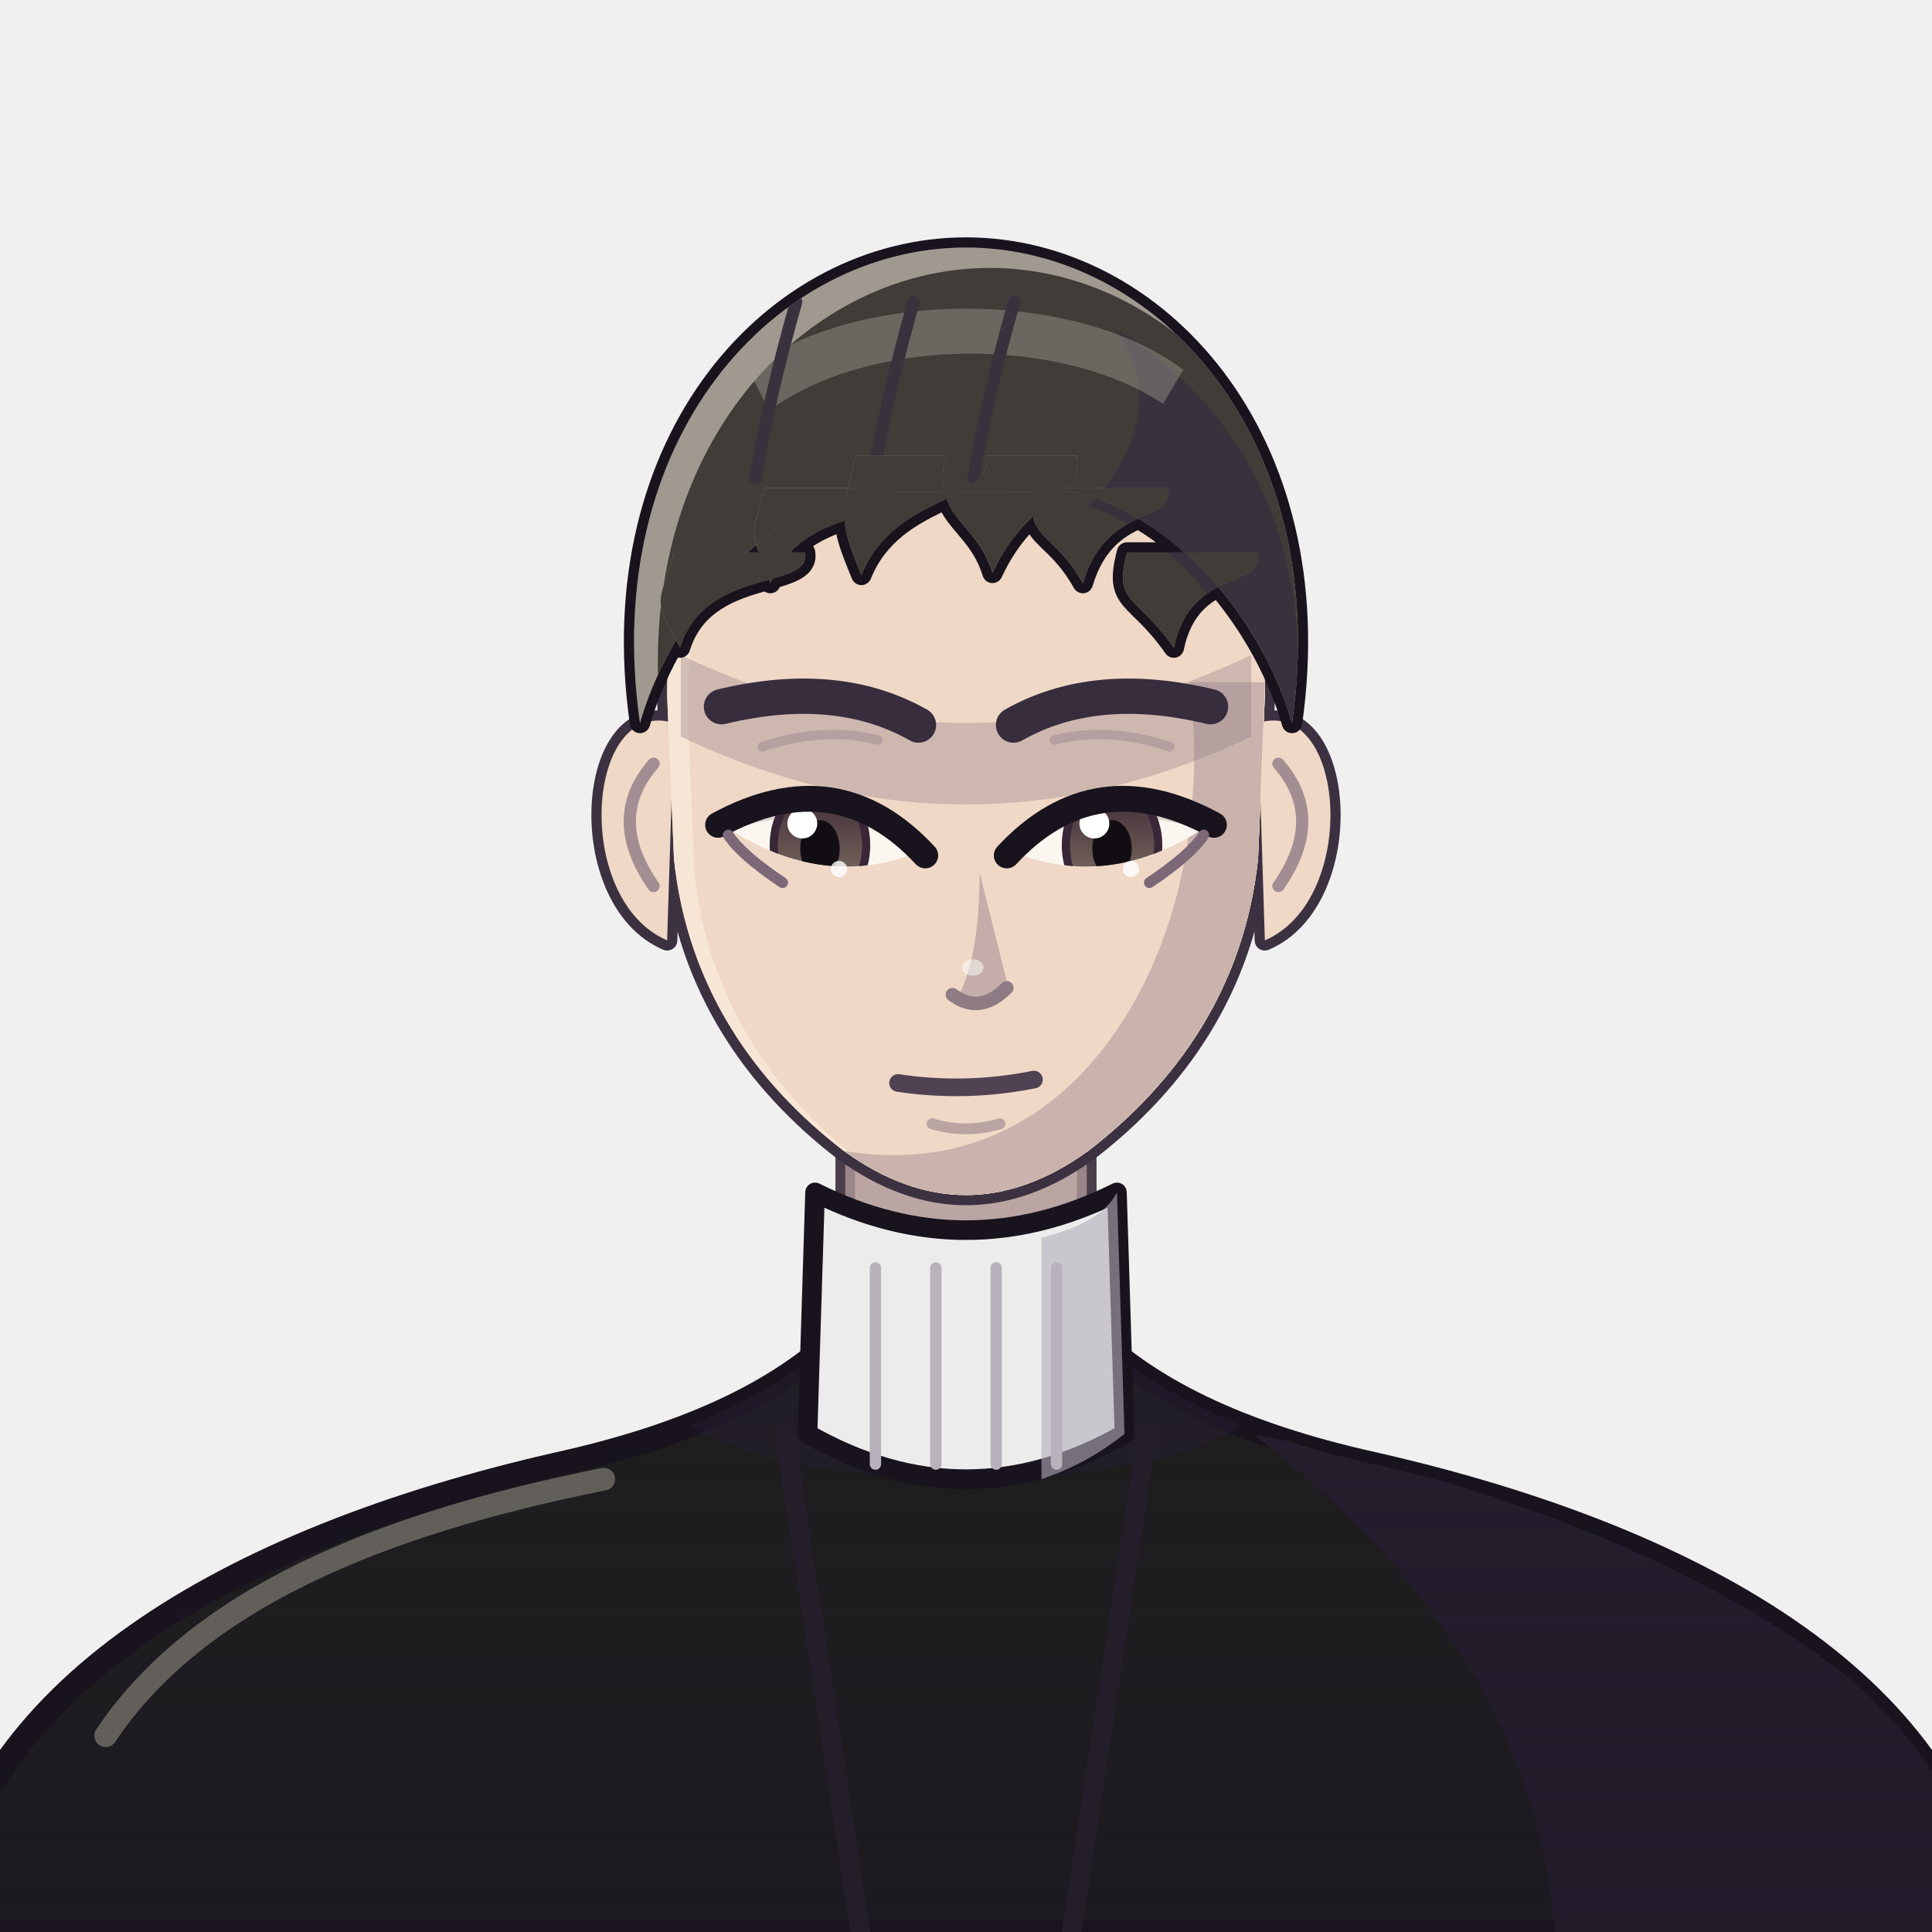
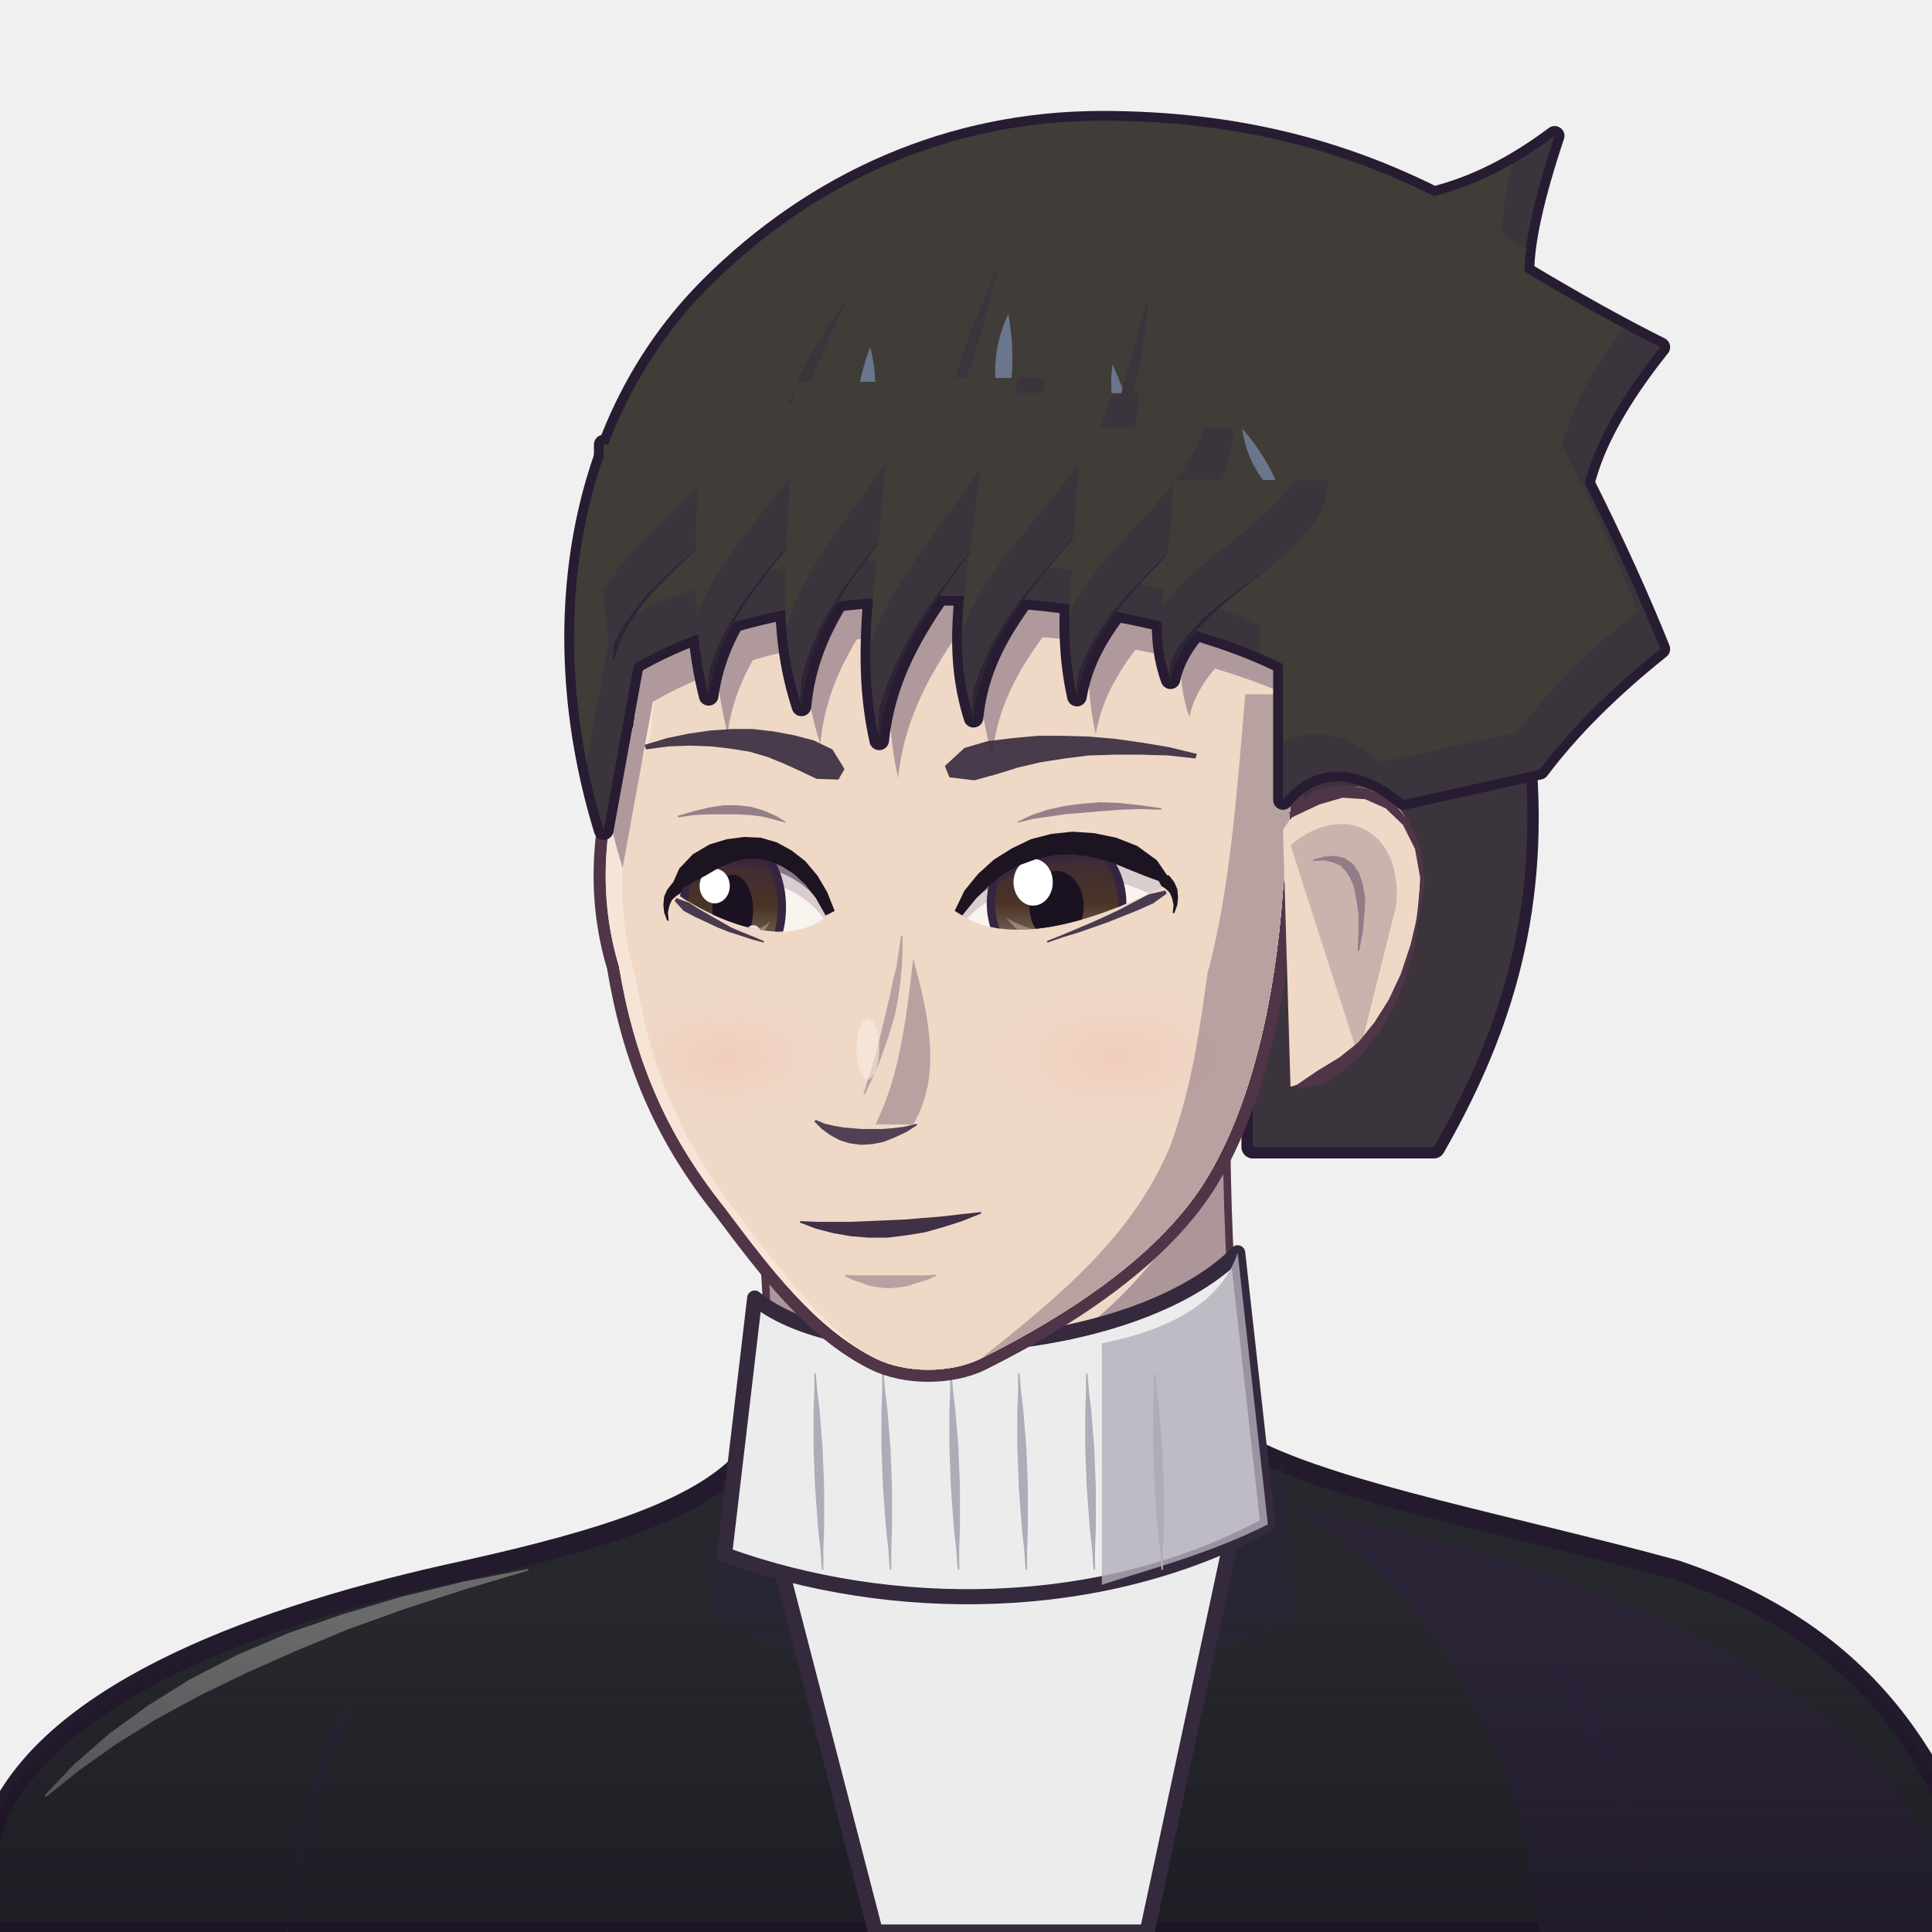
<svg xmlns="http://www.w3.org/2000/svg" width="384" height="384" viewBox="0 0 256 256">
  <defs>
+     <clipPath id="nk_seungyeong">
+       <path d="M 100 156 C 104 174 102 192 96 208 L 168 208 C 164 192 162 172 162 146 Z" />
+     </clipPath>
    <clipPath id="cb">
-       <path d="M -8 256 C -4 224 30 204 74 194 C 92 190 104 184 112 176 L 144 176 C 152 184 164 190 182 194 C 226 204 260 224 264 256 Z" />
-     </clipPath>
-     <linearGradient id="bg_fade" x1="0" y1="0" x2="0" y2="1">
-       <stop offset="0" stop-color="#1a1424" stop-opacity="0" />
-       <stop offset="1" stop-color="#1a1424" stop-opacity="0.38" />
+       <path d="M -6 256 L 0 240 C 8 224 34 214 62 208 C 80 204 92 200 98 194 L 166 192 C 178 198 200 202 222 208 C 246 216 258 232 264 256 Z" />
+     </clipPath>
+     <linearGradient id="fade" x1="0" y1="0" x2="0" y2="1">
+       <stop offset="0" stop-color="#120e1a" stop-opacity="0" />
+       <stop offset="1" stop-color="#120e1a" stop-opacity="0.42" />
    </linearGradient>
-     <clipPath id="f_seungyeong">
-       <path d="M 84 98 C 84 64 104 48 128 48 C 152 48 172 64 172 98 L 171 122 C 169 141 159 155 146 165 Q 128 178 110 165 C 97 155 87 141 85 122 Z" />
-     </clipPath>
-     <linearGradient id="ig_seungyeong" x1="0" y1="0" x2="0" y2="1">
-       <stop offset="0" stop-color="#3b2835" />
-       <stop offset="1" stop-color="#89786a" />
+     <clipPath id="fc_seungyeong">
+       <path d="M 84 96 C 80 108 79 118 82 128 C 84 140 88 150 96 160 C 102 168 108 176 116 180 C 120 182 126 182 130 180 C 142 174 154 166 160 156 C 166 146 169 132 170 118 L 172 96 C 172 70 150 50 126 50 C 102 50 86 70 84 96 Z" />
+     </clipPath>
+     <radialGradient id="bl_seungyeong">
+       <stop offset="0" stop-color="#ee7d74" stop-opacity="0.12" />
+       <stop offset="1" stop-color="#ee7d74" stop-opacity="0" />
+     </radialGradient>
+     <clipPath id="e0_seungyeong">
+       <path d="M 110 121 C 105.8 110.7 96.1 109.5 89 118 C 95.3 122.5 104.8 126 110 121 Z" />
+     </clipPath>
+     <linearGradient id="ig0_seungyeong" x1="0" y1="0" x2="0" y2="1">
+       <stop offset="0" stop-color="#39263e" />
+       <stop offset="0.5" stop-color="#4a3426" />
+       <stop offset="1" stop-color="#a49689" />
    </linearGradient>
-     <clipPath id="e0_seungyeong">
-       <path d="M 121 121 Q 109 109 93 117.5 Q 107 126.6 121 121 Z" />
-     </clipPath>
-     <clipPath id="e2_seungyeong">
-       <path d="M 135 121 Q 147 109 163 117.5 Q 149 126.6 135 121 Z" />
-     </clipPath>
-     <clipPath id="h_seungyeong">
-       <path d="M 80 102 C 74 60 100 32 128 32 C 156 32 182 60 176 102 C 172 88 160 72 144 68 L 112 68 C 96 72 84 88 80 102 Z" />
-       <path d="M 85 76.9 C 83 84.6 81.5 82.9 85.9 90.9 C 89.6 78.9 105.3 82.5 104.3 76.9 Z" />
-       <path d="M 98.3 67.4 C 96.3 75.1 96.1 73.4 99.2 81.4 C 104.2 69.4 118.7 73 117.7 67.4 Z" />
-       <path d="M 111.7 62.6 C 109.7 72.3 109.3 72.2 112.6 80.2 C 117.4 68.2 132 69.6 131 62.6 Z" />
-       <path d="M 125 62.6 C 123 72.1 129.4 71.9 131.9 79.9 C 137.5 67.9 145.3 69.5 144.3 62.6 Z" />
-       <path d="M 138.3 67.4 C 136.3 75.1 140.7 73.4 145.2 81.4 C 148.8 69.4 158.7 73 157.7 67.4 Z" />
-       <path d="M 151.7 76.9 C 149.7 84.6 153 82.9 158.6 90.9 C 161.1 78.9 172 82.5 171 76.9 Z" />
+     <clipPath id="e1_seungyeong">
+       <path d="M 127 121 C 132.6 110.7 145.5 108.5 155 117 C 146.6 121.5 134 126 127 121 Z" />
+     </clipPath>
+     <linearGradient id="ig1_seungyeong" x1="0" y1="0" x2="0" y2="1">
+       <stop offset="0" stop-color="#39263e" />
+       <stop offset="0.5" stop-color="#4a3426" />
+       <stop offset="1" stop-color="#a49689" />
+     </linearGradient>
+     <clipPath id="h0_seungyeong">
+       <path d="M 80 110 C 72 84 76 56 94 38 C 108 24 126 16 146 16 C 164 16 178 20 190 26 Q 198 24 206 18 Q 202 30 202 36 Q 212 42 220 46 Q 212 56 210 64 Q 216 76 220 86 Q 210 94 204 102 L 186 106 C 180 101 174 101 170 106 L 170 88 C 150 78 108 74 84 88 Z" />
+     </clipPath>
+     <clipPath id="h1_seungyeong">
+       <path d="M 80 58.9 C 80 71.9 79.2 79.1 81.3 87.8 C 83.9 75.6 100.6 70.4 100.6 58.9 Z" />
+     </clipPath>
+     <clipPath id="h2_seungyeong">
+       <path d="M 92.6 53.5 C 92.6 70.9 91 80.6 93.9 92.2 C 96.1 75.9 113.1 69 113.1 53.5 Z" />
+     </clipPath>
+     <clipPath id="h3_seungyeong">
+       <path d="M 105.1 50.6 C 105.1 69.9 102 80.7 106.2 93.6 C 107.8 75.5 125.7 67.8 125.7 50.6 Z" />
+     </clipPath>
+     <clipPath id="h4_seungyeong">
+       <path d="M 117.7 50.1 C 117.7 71.7 113.3 83.7 116.5 98.1 C 118.6 77.9 138.3 69.3 138.3 50.1 Z" />
+     </clipPath>
+     <clipPath id="h5_seungyeong">
+       <path d="M 130.3 52.1 C 130.3 71.5 124.9 82.2 129 95.1 C 130.7 77 150.9 69.3 150.9 52.1 Z" />
+     </clipPath>
+     <clipPath id="h6_seungyeong">
+       <path d="M 142.9 56.6 C 142.9 72.7 140.3 81.6 142.7 92.3 C 145.2 77.3 163.4 70.9 163.4 56.6 Z" />
+     </clipPath>
+     <clipPath id="h7_seungyeong">
+       <path d="M 155.4 63.6 C 155.4 75.5 152.3 82.1 155.1 90 C 157.4 78.9 176 74.1 176 63.6 Z" />
    </clipPath>
  </defs>
-   <path d="M 112 130 L 112 184 Q 128 196 144 184 L 144 130 Z" fill="#f0d8c7" stroke="#4a3e4a" stroke-width="2.6" stroke-linejoin="round" stroke-linecap="round" />
-   <path d="M 112 140 Q 128 172 144 140 L 144 166 Q 128 186 112 166 Z" fill="#ae999a" opacity="0.8" />
-   <path d="M -8 256 C -4 224 30 204 74 194 C 92 190 104 184 112 176 L 144 176 C 152 184 164 190 182 194 C 226 204 260 224 264 256 Z" fill="#1e1e1e" stroke="#18131d" stroke-width="3.2" stroke-linejoin="round" stroke-linecap="round" />
+   <g fill="#271c31" stroke="#271c31" stroke-width="3" stroke-linejoin="round">
+     <path d="M 166 98 L 202 100 C 204 122 198 138 190 152 L 166 152 Z" />
+   </g>
+   <path d="M 166 98 L 202 100 C 204 122 198 138 190 152 L 166 152 Z" fill="#3c343d" />
+   <path d="M 100 156 C 104 174 102 192 96 208 L 168 208 C 164 192 162 172 162 146 Z" fill="#f0d8c7" stroke="#4f3547" stroke-width="2" stroke-linejoin="round" stroke-linecap="round" />
+   <g clip-path="url(#nk_seungyeong)">
+     <path d="M 94 150 C 106 174 118 186 130 184 C 144 178 156 168 166 144 L 170 190 C 150 198 118 200 94 194 Z" fill="#ac9699" />
+   </g>
+   <path d="M 149.9 176 L 148.6 179.1 147.3 182.3 146.1 185.4 144.9 188.6 143.9 191.8 142.9 195 142.1 198.3 141.3 201.5 140.6 204.7 139.9 208 140.1 208 141.1 204.9 142.1 201.7 143.1 198.5 144.1 195.4 145.1 192.2 146.1 189 147.1 185.8 148.1 182.5 149.1 179.3 150.1 176 Z" fill="#917c88" opacity="0.8" />
+   <path d="M -6 256 L 0 240 C 8 224 34 214 62 208 C 80 204 92 200 98 194 L 166 192 C 178 198 200 202 222 208 C 246 216 258 232 264 256 Z" fill="#26282d" stroke="#241a2e" stroke-width="2.6" stroke-linejoin="round" stroke-linecap="round" />
  <g clip-path="url(#cb)">
-     <path d="M 166 190 C 206 198 244 214 262 240 L 266 256 L 206 256 C 204 232 192 210 166 190 Z" fill="#251e2d" />
-     <ellipse cx="128" cy="184" rx="40" ry="12" fill="#281e34" opacity="0.45" />
-     <rect x="0" y="176" width="256" height="80" fill="url(#bg_fade)" />
-   </g>
-   <path d="M 14 230 C 26 212 50 202 80 196" fill="none" stroke="#625f5b" stroke-width="3" stroke-linejoin="round" stroke-linecap="round" />
-   <path d="M 108 158 L 107 190 Q 128 202 149 190 L 148 158 Q 128 168 108 158 Z" fill="#ececec" stroke="#18131d" stroke-width="2.6" stroke-linejoin="round" stroke-linecap="round" />
-   <path d="M 138 164 Q 146 162 148 158 L 149 190 Q 144 194 138 196 Z" fill="#b3aeb9" opacity="0.6" />
-   <path d="M 116 168 L 116 194" fill="none" stroke="#b7b2bc" stroke-width="1.5" stroke-linejoin="round" stroke-linecap="round" />
-   <path d="M 124 168 L 124 194" fill="none" stroke="#b7b2bc" stroke-width="1.5" stroke-linejoin="round" stroke-linecap="round" />
-   <path d="M 132 168 L 132 194" fill="none" stroke="#b7b2bc" stroke-width="1.5" stroke-linejoin="round" stroke-linecap="round" />
-   <path d="M 140 168 L 140 194" fill="none" stroke="#b7b2bc" stroke-width="1.5" stroke-linejoin="round" stroke-linecap="round" />
-   <path d="M 104 190 L 114 256" fill="none" stroke="#241e2b" stroke-width="2.6" stroke-linejoin="round" stroke-linecap="round" />
-   <path d="M 152 190 L 142 256" fill="none" stroke="#241e2b" stroke-width="2.6" stroke-linejoin="round" stroke-linecap="round" />
-   <g transform="matrix(0.9 0 0 0.9 12.8 4)">
-     <g fill="#3c3140" stroke="#3c3140" stroke-width="3" stroke-linejoin="round">
-       <path d="M 85 102 C 72 98 70 128 84 134 Z" />
-       <path d="M 171 102 C 184 98 186 128 172 134 Z" />
-       <path d="M 84 98 C 84 64 104 48 128 48 C 152 48 172 64 172 98 L 171 122 C 169 141 159 155 146 165 Q 128 178 110 165 C 97 155 87 141 85 122 Z" />
-     </g>
-     <g>
-       <path d="M 85 102 C 72 98 70 128 84 134 Z" fill="#f0d8c7" />
-       <path d="M 171 102 C 184 98 186 128 172 134 Z" fill="#f0d8c7" />
-       <path d="M 84 98 C 84 64 104 48 128 48 C 152 48 172 64 172 98 L 171 122 C 169 141 159 155 146 165 Q 128 178 110 165 C 97 155 87 141 85 122 Z" fill="#f0d8c7" />
-     </g>
-     <g clip-path="url(#f_seungyeong)">
-       <path d="M 84 98 C 84 64 104 48 128 48 C 152 48 172 64 172 98 L 171 122 C 169 141 159 155 146 165 Q 128 178 110 165 C 97 155 87 141 85 122 Z" fill="#f7e6d6" />
-       <g transform="translate(3 2)">
-         <path d="M 84 98 C 84 64 104 48 128 48 C 152 48 172 64 172 98 L 171 122 C 169 141 159 155 146 165 Q 128 178 110 165 C 97 155 87 141 85 122 Z" fill="#f0d8c7" />
-       </g>
-       <path d="M 172 96 L 171 122 C 169 141 159 155 146 165 Q 128 178 110 165 C 128 168 142 160 151 146 C 160 132 163 114 161 96 Z" fill="#a28e92" opacity="0.5" />
-     </g>
-     <path d="M 82 108 Q 75 116 82 126" fill="none" stroke="#a28e92" stroke-width="1.8" stroke-linejoin="round" stroke-linecap="round" />
-     <path d="M 174 108 Q 181 116 174 126" fill="none" stroke="#a28e92" stroke-width="1.8" stroke-linejoin="round" stroke-linecap="round" />
-     <path d="M 86 92 Q 128 112 170 92 L 170 104 Q 128 124 86 104 Z" fill="#99848b" opacity="0.4" />
-     <path d="M 121 121 Q 109 109 93 117.5 Q 107 126.6 121 121 Z" fill="#fbf7f0" />
-     <g clip-path="url(#e0_seungyeong)">
-       <path d="M 121 109 L 93 109 L 93 117.8 Q 107 113.4 121 117.8 Z" fill="#a28e92" opacity="0.35" />
-       <ellipse cx="106.5" cy="120" rx="6.8" ry="8.8" fill="url(#ig_seungyeong)" stroke="#392737" stroke-width="1.2" />
-       <ellipse cx="106.5" cy="120.5" rx="2.9" ry="4.2" fill="#120d12" />
-     </g>
-     <circle cx="103.9" cy="116.8" r="2.2" fill="#ffffff" />
-     <circle cx="109.3" cy="123.5" r="1.2" fill="#ffffff" opacity="0.8" />
-     <path d="M 122 121.5 Q 109 107.5 91.5 117" fill="none" stroke="#18131d" stroke-width="3.8" stroke-linejoin="round" stroke-linecap="round" />
-     <path d="M 101 125.5 Q 95 121.5 93 118.5" fill="none" stroke="#7c6877" stroke-width="1.6" stroke-linejoin="round" stroke-linecap="round" />
-     <path d="M 115 104.5 Q 107 102.5 98 105.5" fill="none" stroke="#b6a09f" stroke-width="1.4" stroke-linejoin="round" stroke-linecap="round" />
-     <path d="M 121 102.3 Q 109 95.5 92 99.6" fill="none" stroke="#372d3d" stroke-width="5.2" stroke-linejoin="round" stroke-linecap="round" />
-     <path d="M 135 121 Q 147 109 163 117.5 Q 149 126.6 135 121 Z" fill="#fbf7f0" />
-     <g clip-path="url(#e2_seungyeong)">
-       <path d="M 135 109 L 163 109 L 163 117.8 Q 149 113.4 135 117.8 Z" fill="#a28e92" opacity="0.35" />
-       <ellipse cx="149.5" cy="120" rx="6.8" ry="8.8" fill="url(#ig_seungyeong)" stroke="#392737" stroke-width="1.2" />
-       <ellipse cx="149.5" cy="120.5" rx="2.9" ry="4.2" fill="#120d12" />
-     </g>
-     <circle cx="146.9" cy="116.8" r="2.2" fill="#ffffff" />
-     <circle cx="152.3" cy="123.5" r="1.2" fill="#ffffff" opacity="0.8" />
-     <path d="M 134 121.5 Q 147 107.5 164.5 117" fill="none" stroke="#18131d" stroke-width="3.8" stroke-linejoin="round" stroke-linecap="round" />
-     <path d="M 155 125.5 Q 161 121.5 163 118.5" fill="none" stroke="#7c6877" stroke-width="1.6" stroke-linejoin="round" stroke-linecap="round" />
-     <path d="M 141 104.5 Q 149 102.5 158 105.5" fill="none" stroke="#b6a09f" stroke-width="1.4" stroke-linejoin="round" stroke-linecap="round" />
-     <path d="M 135 102.3 Q 147 95.5 164 99.6" fill="none" stroke="#372d3d" stroke-width="5.2" stroke-linejoin="round" stroke-linecap="round" />
-     <path d="M 130 124 L 134 140 Q 131 144 127 142 Q 130 136 130 124 Z" fill="#99848b" opacity="0.5" />
-     <path d="M 126 142 Q 130 145 134 141" fill="none" stroke="#8f7b84" stroke-width="2" stroke-linejoin="round" stroke-linecap="round" />
-     <ellipse cx="129" cy="138" rx="1.6" ry="1.2" fill="#ffffff" opacity="0.5" />
-     <path d="M 118 155 Q 128 156.5 138 154.5" fill="none" stroke="#504253" stroke-width="2.6" stroke-linejoin="round" stroke-linecap="round" />
-     <path d="M 123 161 Q 128 162.5 133 161" fill="none" stroke="#baa4a2" stroke-width="1.6" stroke-linejoin="round" stroke-linecap="round" />
-     <g fill="#18131d" stroke="#18131d" stroke-width="3" stroke-linejoin="round">
-       <path d="M 80 102 C 74 60 100 32 128 32 C 156 32 182 60 176 102 C 172 88 160 72 144 68 L 112 68 C 96 72 84 88 80 102 Z" />
-       <path d="M 85 76.9 C 83 84.6 81.5 82.9 85.9 90.9 C 89.6 78.9 105.3 82.5 104.3 76.9 Z" />
-       <path d="M 98.3 67.4 C 96.3 75.1 96.1 73.4 99.2 81.4 C 104.2 69.4 118.7 73 117.7 67.4 Z" />
-       <path d="M 111.7 62.6 C 109.7 72.3 109.3 72.2 112.6 80.2 C 117.4 68.2 132 69.6 131 62.6 Z" />
-       <path d="M 125 62.6 C 123 72.1 129.4 71.9 131.9 79.9 C 137.5 67.9 145.3 69.5 144.3 62.6 Z" />
-       <path d="M 138.3 67.4 C 136.3 75.1 140.7 73.4 145.2 81.4 C 148.8 69.4 158.7 73 157.7 67.4 Z" />
-       <path d="M 151.7 76.9 C 149.7 84.6 153 82.9 158.6 90.9 C 161.1 78.9 172 82.5 171 76.9 Z" />
-     </g>
-     <g>
-       <path d="M 80 102 C 74 60 100 32 128 32 C 156 32 182 60 176 102 C 172 88 160 72 144 68 L 112 68 C 96 72 84 88 80 102 Z" fill="#403c38" />
-       <path d="M 85 76.9 C 83 84.6 81.5 82.9 85.9 90.9 C 89.6 78.9 105.3 82.5 104.3 76.9 Z" fill="#403c38" />
-       <path d="M 98.3 67.4 C 96.3 75.1 96.1 73.4 99.2 81.4 C 104.2 69.4 118.7 73 117.7 67.4 Z" fill="#403c38" />
-       <path d="M 111.7 62.6 C 109.7 72.3 109.3 72.2 112.6 80.2 C 117.4 68.2 132 69.6 131 62.6 Z" fill="#403c38" />
-       <path d="M 125 62.6 C 123 72.1 129.4 71.9 131.9 79.9 C 137.5 67.9 145.3 69.5 144.3 62.6 Z" fill="#403c38" />
-       <path d="M 138.3 67.4 C 136.3 75.1 140.7 73.4 145.2 81.4 C 148.8 69.4 158.7 73 157.7 67.4 Z" fill="#403c38" />
-       <path d="M 151.7 76.9 C 149.7 84.6 153 82.9 158.6 90.9 C 161.1 78.9 172 82.5 171 76.9 Z" fill="#403c38" />
-     </g>
-     <g clip-path="url(#h_seungyeong)">
-       <path d="M 80 102 C 74 60 100 32 128 32 C 156 32 182 60 176 102 C 172 88 160 72 144 68 L 112 68 C 96 72 84 88 80 102 Z" fill="#a09990" />
-       <path d="M 85 76.9 C 83 84.6 81.5 82.9 85.9 90.9 C 89.6 78.9 105.3 82.5 104.3 76.9 Z" fill="#a09990" />
-       <path d="M 98.3 67.4 C 96.3 75.1 96.1 73.4 99.2 81.4 C 104.2 69.4 118.7 73 117.7 67.4 Z" fill="#a09990" />
-       <path d="M 111.7 62.6 C 109.7 72.3 109.3 72.2 112.6 80.2 C 117.4 68.2 132 69.6 131 62.6 Z" fill="#a09990" />
-       <path d="M 125 62.6 C 123 72.1 129.4 71.9 131.9 79.9 C 137.5 67.9 145.3 69.5 144.3 62.6 Z" fill="#a09990" />
-       <path d="M 138.3 67.4 C 136.3 75.1 140.7 73.4 145.2 81.4 C 148.8 69.4 158.7 73 157.7 67.4 Z" fill="#a09990" />
-       <path d="M 151.7 76.9 C 149.7 84.6 153 82.9 158.6 90.9 C 161.1 78.9 172 82.5 171 76.9 Z" fill="#a09990" />
-       <g transform="translate(3.5 3)">
-         <path d="M 80 102 C 74 60 100 32 128 32 C 156 32 182 60 176 102 C 172 88 160 72 144 68 L 112 68 C 96 72 84 88 80 102 Z" fill="#403c38" />
-         <path d="M 85 76.9 C 83 84.6 81.5 82.9 85.9 90.9 C 89.6 78.9 105.3 82.5 104.3 76.9 Z" fill="#403c38" />
-         <path d="M 98.3 67.4 C 96.3 75.1 96.1 73.4 99.2 81.4 C 104.2 69.4 118.7 73 117.7 67.4 Z" fill="#403c38" />
-         <path d="M 111.7 62.6 C 109.7 72.3 109.3 72.2 112.6 80.2 C 117.4 68.2 132 69.6 131 62.6 Z" fill="#403c38" />
-         <path d="M 125 62.6 C 123 72.1 129.4 71.9 131.9 79.9 C 137.5 67.9 145.3 69.5 144.3 62.6 Z" fill="#403c38" />
-         <path d="M 138.3 67.4 C 136.3 75.1 140.7 73.4 145.2 81.4 C 148.8 69.4 158.7 73 157.7 67.4 Z" fill="#403c38" />
-         <path d="M 151.7 76.9 C 149.7 84.6 153 82.9 158.6 90.9 C 161.1 78.9 172 82.5 171 76.9 Z" fill="#403c38" />
-       </g>
-       <path d="M 85 76.9 C 83 84.6 81.5 82.9 85.9 90.9 C 89.6 78.9 105.3 82.5 104.3 76.9 Z" fill="#403c38" />
-       <path d="M 98.3 67.4 C 96.3 75.1 96.1 73.4 99.2 81.4 C 104.2 69.4 118.7 73 117.7 67.4 Z" fill="#403c38" />
-       <path d="M 111.7 62.6 C 109.7 72.3 109.3 72.2 112.6 80.2 C 117.4 68.2 132 69.6 131 62.6 Z" fill="#403c38" />
-       <path d="M 125 62.6 C 123 72.1 129.4 71.9 131.9 79.9 C 137.5 67.9 145.3 69.5 144.3 62.6 Z" fill="#403c38" />
-       <path d="M 138.3 67.4 C 136.3 75.1 140.7 73.4 145.2 81.4 C 148.8 69.4 158.7 73 157.7 67.4 Z" fill="#403c38" />
-       <path d="M 151.7 76.9 C 149.7 84.6 153 82.9 158.6 90.9 C 161.1 78.9 172 82.5 171 76.9 Z" fill="#403c38" />
-       <path d="M 150 44 C 170 56 180 78 176 104 C 168 86 158 74 146 70 C 154 62 156 52 150 44 Z" fill="#39313c" />
-       <path d="M 96 50 C 112 38 144 38 160 50 L 157 55 C 142 45 114 45 99 56 Z" fill="#a09990" opacity="0.45" />
-       <path d="M 103 40 Q 99 54 97 66" fill="none" stroke="#39313c" stroke-width="1.8" stroke-linejoin="round" stroke-linecap="round" />
-       <path d="M 120.3 40 Q 116.3 54 114.3 66" fill="none" stroke="#39313c" stroke-width="1.8" stroke-linejoin="round" stroke-linecap="round" />
-       <path d="M 135.1 40 Q 131.1 54 129.1 66" fill="none" stroke="#39313c" stroke-width="1.8" stroke-linejoin="round" stroke-linecap="round" />
-     </g>
-   </g>
+     <path d="M 172 200 C 204 206 236 218 252 238 L 262 256 L 204 256 C 202 236 194 214 172 200 Z" fill="#2b2537" />
+     <path d="M 96 196 C 114 214 150 212 170 194 L 172 214 C 150 226 112 226 94 214 Z" fill="#2c243a" opacity="0.5" />
+   </g>
+   <path d="M 6.1 238.1 L 10.6 234.5 15.4 231.1 20.7 227.8 26.4 224.7 32.6 221.7 39.1 218.8 46.1 215.9 53.6 213.2 61.6 210.6 70 208.1 70 207.9 61.3 209.6 53.1 211.6 45.4 213.9 38.2 216.4 31.4 219.3 25.2 222.5 19.6 226 14.5 229.7 9.9 233.7 5.9 237.9 Z" fill="#6b6a6a" />
+   <path d="M 205.8 220.1 L 207.3 223.6 209.1 226.9 210.9 230.2 212.5 233.7 214 237.2 215.4 240.8 216.7 244.5 217.9 248.2 219 252.1 219.9 256 220.1 256 219.3 252 218.4 248.1 217.4 244.3 216.2 240.5 215 236.8 213.6 233.2 212.1 229.7 210.4 226.2 208.6 222.9 206.2 219.9 Z" fill="#2d243c" />
+   <path d="M 45.8 225.9 L 44.3 228.6 43.2 231.5 42.2 234.4 41.4 237.4 40.6 240.4 39.9 243.4 39.3 246.5 38.7 249.6 38.3 252.8 37.9 256 38.1 256 38.6 252.8 39.2 249.7 39.8 246.6 40.6 243.6 41.4 240.6 42.3 237.7 43.3 234.8 44.3 231.9 45.4 229 46.2 226.1 Z" fill="#2b2538" opacity="0.8" />
+   <g clip-path="url(#cb)">
+     <rect x="0" y="214" width="256" height="42" fill="url(#fade)" />
+   </g>
+   <path d="M 102 202 L 116 256 L 152 256 L 164 200 Z" fill="#ececec" stroke="#34293d" stroke-width="2" stroke-linejoin="round" stroke-linecap="round" />
+   <path d="M 100 172 C 112 182 150 180 164 166 L 168 202 C 146 214 118 214 96 206 Z" fill="#ececec" stroke="#34293d" stroke-width="2" stroke-linejoin="round" stroke-linecap="round" />
+   <path d="M 146 178 C 156 176 162 172 164 166 L 168 202 C 160 206 152 208 146 210 Z" fill="#b4afbb" opacity="0.8" />
+   <path d="M 107.9 182 L 107.9 184.4 107.8 186.9 107.8 189.4 107.8 191.9 107.9 194.5 108 197.1 108.2 199.8 108.4 202.5 108.7 205.2 108.9 208 109.1 208 109.1 205.2 109.2 202.5 109.2 199.8 109.2 197.1 109.1 194.5 109 191.9 108.8 189.4 108.6 186.9 108.3 184.4 108.1 182 Z" fill="#b0abb8" />
+   <path d="M 116.9 182 L 116.9 184.4 116.8 186.9 116.8 189.4 116.8 191.9 116.9 194.5 117 197.1 117.2 199.8 117.4 202.5 117.7 205.2 117.9 208 118.1 208 118.1 205.2 118.2 202.5 118.2 199.8 118.2 197.1 118.1 194.5 118 191.9 117.8 189.4 117.6 186.9 117.3 184.4 117.1 182 Z" fill="#b0abb8" />
+   <path d="M 125.9 182 L 125.9 184.4 125.8 186.9 125.8 189.4 125.8 191.9 125.9 194.5 126 197.1 126.2 199.8 126.4 202.5 126.7 205.2 126.9 208 127.1 208 127.1 205.2 127.2 202.5 127.2 199.8 127.2 197.1 127.1 194.5 127 191.9 126.8 189.4 126.6 186.9 126.3 184.4 126.1 182 Z" fill="#b0abb8" />
+   <path d="M 134.9 182 L 134.9 184.4 134.8 186.9 134.8 189.4 134.8 191.9 134.9 194.5 135 197.1 135.2 199.8 135.4 202.5 135.7 205.2 135.9 208 136.1 208 136.1 205.2 136.2 202.5 136.2 199.8 136.2 197.1 136.1 194.5 136 191.9 135.8 189.4 135.6 186.9 135.3 184.4 135.1 182 Z" fill="#b0abb8" />
+   <path d="M 143.9 182 L 143.9 184.4 143.8 186.9 143.8 189.4 143.8 191.9 143.9 194.5 144 197.1 144.2 199.8 144.4 202.5 144.7 205.2 144.9 208 145.1 208 145.1 205.2 145.2 202.5 145.2 199.8 145.2 197.1 145.1 194.5 145 191.9 144.8 189.4 144.6 186.9 144.3 184.4 144.1 182 Z" fill="#b0abb8" />
+   <path d="M 152.9 182 L 152.9 184.4 152.8 186.9 152.8 189.4 152.8 191.9 152.9 194.5 153 197.1 153.2 199.8 153.4 202.5 153.7 205.2 153.9 208 154.1 208 154.1 205.2 154.2 202.5 154.2 199.8 154.2 197.1 154.1 194.5 154 191.9 153.8 189.4 153.6 186.9 153.3 184.4 153.1 182 Z" fill="#b0abb8" />
+   <g fill="#4f3547" stroke="#4f3547" stroke-width="3.2" stroke-linejoin="round">
+     <path d="M 84 96 C 80 108 79 118 82 128 C 84 140 88 150 96 160 C 102 168 108 176 116 180 C 120 182 126 182 130 180 C 142 174 154 166 160 156 C 166 146 169 132 170 118 L 172 96 C 172 70 150 50 126 50 C 102 50 86 70 84 96 Z" />
+   </g>
+   <path d="M 84 96 C 80 108 79 118 82 128 C 84 140 88 150 96 160 C 102 168 108 176 116 180 C 120 182 126 182 130 180 C 142 174 154 166 160 156 C 166 146 169 132 170 118 L 172 96 C 172 70 150 50 126 50 C 102 50 86 70 84 96 Z" fill="#f0d8c7" />
+   <g clip-path="url(#fc_seungyeong)">
+     <path d="M 84 96 C 80 108 79 118 82 128 C 84 140 88 150 96 160 C 102 168 108 176 116 180 C 120 182 126 182 130 180 C 142 174 154 166 160 156 C 166 146 169 132 170 118 L 172 96 C 172 70 150 50 126 50 C 102 50 86 70 84 96 Z" fill="#f6e5d7" />
+     <g transform="translate(2.2 1.4)">
+       <path d="M 84 96 C 80 108 79 118 82 128 C 84 140 88 150 96 160 C 102 168 108 176 116 180 C 120 182 126 182 130 180 C 142 174 154 166 160 156 C 166 146 169 132 170 118 L 172 96 C 172 70 150 50 126 50 C 102 50 86 70 84 96 Z" fill="#f0d8c7" />
+     </g>
+     <path d="M 173 92 L 170 118 C 169 132 166 146 160 156 C 154 166 142 174 130 180 C 140 172 150 164 155 152 C 158 144 159 136 160 129 C 163 118 164 104 165 92 Z" fill="#b7a1a1" />
+     <g transform="translate(2.5 5)">
+       <path d="M 80 110 C 72 84 76 56 94 38 C 108 24 126 16 146 16 C 164 16 178 20 190 26 Q 198 24 206 18 Q 202 30 202 36 Q 212 42 220 46 Q 212 56 210 64 Q 216 76 220 86 Q 210 94 204 102 L 186 106 C 180 101 174 101 170 106 L 170 88 C 150 78 108 74 84 88 Z" fill="#af999c" />
+       <path d="M 80 58.9 C 80 71.9 79.2 79.1 81.3 87.8 C 83.9 75.6 100.6 70.4 100.6 58.9 Z" fill="#af999c" />
+       <path d="M 92.6 53.5 C 92.6 70.9 91 80.6 93.9 92.2 C 96.1 75.9 113.1 69 113.1 53.5 Z" fill="#af999c" />
+       <path d="M 105.1 50.6 C 105.1 69.9 102 80.7 106.2 93.6 C 107.8 75.5 125.7 67.8 125.7 50.6 Z" fill="#af999c" />
+       <path d="M 117.7 50.1 C 117.7 71.7 113.3 83.7 116.5 98.1 C 118.6 77.9 138.3 69.3 138.3 50.1 Z" fill="#af999c" />
+       <path d="M 130.3 52.1 C 130.3 71.5 124.9 82.2 129 95.1 C 130.7 77 150.9 69.3 150.9 52.1 Z" fill="#af999c" />
+       <path d="M 142.9 56.6 C 142.9 72.7 140.3 81.6 142.7 92.3 C 145.2 77.3 163.4 70.9 163.4 56.6 Z" fill="#af999c" />
+       <path d="M 155.4 63.6 C 155.4 75.5 152.3 82.1 155.1 90 C 157.4 78.9 176 74.1 176 63.6 Z" fill="#af999c" />
+     </g>
+   </g>
+   <ellipse cx="96" cy="140" rx="13" ry="7" fill="url(#bl_seungyeong)" />
+   <ellipse cx="148" cy="140" rx="15" ry="8" fill="url(#bl_seungyeong)" />
+   <path d="M 110 121 C 105.8 110.7 96.1 109.5 89 118 C 95.3 122.5 104.8 126 110 121 Z" fill="#f8f4ef" />
+   <g clip-path="url(#e0_seungyeong)">
+     <path d="M 110 120 C 105.8 110.7 96.1 109.5 89 117 L 89 121 C 96.1 114.5 105.8 115.7 110 123 Z" fill="#c1adb6" opacity="0.55" />
+     <ellipse cx="97.1" cy="120.2" rx="6.5" ry="9.4" fill="url(#ig0_seungyeong)" stroke="#372441" stroke-width="1.1" />
+     <path d="M 92 122.1 Q 97.1 130.1 102.1 122.1 Q 97.1 126 92 122.1 Z" fill="#baada1" opacity="0.55" />
+     <ellipse cx="97.1" cy="120.6" rx="2.7" ry="4.7" fill="#1a1221" />
+     <path d="M 110 112 L 89 109 L 89 117.5 C 96.1 112.7 105.8 113.9 110 121.5 Z" fill="#342245" opacity="0.5" />
+     <ellipse cx="94.7" cy="117.4" rx="2" ry="2.3" fill="#ffffff" />
+     <circle cx="99.8" cy="123.6" r="1" fill="#ffffff" opacity="0.85" />
+   </g>
+   <path d="M 110.6 120.7 L 109.6 118.2 108.3 116 106.7 114.1 104.9 112.7 102.9 111.6 100.8 111 98.6 110.9 96.3 111.2 94 111.9 91.8 113.2 90 115.1 88.8 117.8 89.2 118.2 91.7 117 93.7 115.9 95.4 114.9 97.1 114.2 98.8 113.8 100.4 113.8 102 114.1 103.6 114.8 105.2 115.8 106.7 117.2 108.1 119 109.4 121.3 Z" fill="#1c1420" />
+   <path d="M 90.4 116.9 L 89.1 117 88.4 117.9 88 118.8 87.9 119.9 88 120.9 88.4 122 88.6 122 88.5 120.9 88.7 120 89 119.3 89.5 118.8 90.1 118.4 90.6 117.5 Z" fill="#1c1420" />
+   <path d="M 89.4 119.4 L 90.6 120.7 92.1 121.5 93.6 122.2 95.1 122.9 96.6 123.5 98.2 124 99.7 124.5 101.2 124.9 101.2 124.7 99.8 124.1 98.3 123.5 96.9 122.9 95.5 122.1 94.1 121.3 92.7 120.5 91.3 119.6 89.6 119 Z" fill="#4a3a4f" />
+   <path d="M 104.1 108.9 L 102.8 108.1 101.2 107.4 99.5 106.9 97.7 106.7 95.9 106.7 93.9 107 91.9 107.5 89.8 108.1 89.9 108.3 92 108 94 107.9 95.9 107.9 97.7 107.9 99.4 108 101 108.2 102.6 108.6 104.1 109 Z" fill="#95808a" />
+   <path d="M 127 121 C 132.6 110.7 145.5 108.5 155 117 C 146.6 121.5 134 126 127 121 Z" fill="#f8f4ef" />
+   <g clip-path="url(#e1_seungyeong)">
+     <path d="M 127 120 C 132.6 110.7 145.5 108.5 155 116 L 155 120 C 145.5 113.5 132.6 115.7 127 123 Z" fill="#c1adb6" opacity="0.55" />
+     <ellipse cx="140" cy="119.7" rx="8.7" ry="9.4" fill="url(#ig1_seungyeong)" stroke="#372441" stroke-width="1.1" />
+     <path d="M 133.3 121.6 Q 140 129.6 146.8 121.6 Q 140 125.5 133.3 121.6 Z" fill="#baada1" opacity="0.55" />
+     <ellipse cx="140" cy="120.1" rx="3.6" ry="4.7" fill="#1a1221" />
+     <path d="M 127 112 L 155 108 L 155 116.5 C 145.5 111.7 132.6 113.9 127 121.5 Z" fill="#342245" opacity="0.5" />
+     <ellipse cx="136.9" cy="116.9" rx="2.6" ry="3.1" fill="#ffffff" />
+     <circle cx="143.7" cy="123.1" r="1.2" fill="#ffffff" opacity="0.85" />
+   </g>
+   <path d="M 127.5 121.3 L 129.3 119.1 131.1 117.3 133.1 115.7 135.2 114.6 137.4 113.8 139.7 113.3 142.1 113.2 144.5 113.5 146.9 114.1 149.3 115.1 151.8 116.1 154.8 117.2 155.2 116.8 153.3 114 150.7 112.1 147.9 111 145 110.4 142.1 110.2 139.3 110.5 136.6 111.2 134.1 112.4 131.7 113.9 129.6 115.8 127.8 118 126.5 120.7 Z" fill="#1c1420" />
+   <path d="M 153.4 116.5 L 153.9 117.4 154.5 117.8 155 118.3 155.3 119 155.5 119.9 155.4 121 155.6 121 156 119.9 156.1 118.9 156 117.8 155.6 116.9 154.9 116 153.6 115.9 Z" fill="#1c1420" />
+   <path d="M 154.4 118 L 152.2 118.5 150.3 119.5 148.4 120.5 146.5 121.4 144.5 122.3 142.6 123.1 140.7 123.9 138.7 124.7 138.8 124.9 140.8 124.2 142.8 123.6 144.8 122.9 146.8 122.2 148.8 121.4 150.8 120.6 152.8 119.7 154.6 118.4 Z" fill="#4a3a4f" />
+   <path d="M 134.9 109 L 136.9 108.5 139 108.2 141.1 107.9 143.4 107.7 145.8 107.5 148.4 107.3 151.1 107.2 153.9 107.3 153.9 107.1 151.1 106.7 148.4 106.4 145.8 106.3 143.3 106.5 141 106.8 138.8 107.3 136.7 108 134.8 108.9 Z" fill="#95808a" />
+   <path d="M 121 127 C 123.5 136 124.5 143 121 149 L 116 149 C 119 143 120 136 121 127 Z" fill="#b7a1a1" />
+   <path d="M 119.4 124 L 119.1 126 118.8 128 118.3 130 117.9 132 117.4 134.1 116.9 136.2 116.4 138.3 115.8 140.5 115.1 142.7 114.4 145 114.6 145 115.6 142.9 116.5 140.8 117.3 138.6 118 136.5 118.6 134.4 119 132.3 119.3 130.2 119.5 128.1 119.6 126 119.6 124 Z" fill="#a08b92" opacity="0.7" />
+   <path d="M 107.9 148.6 L 108.9 149.6 110 150.4 111.3 151.1 112.6 151.5 114.1 151.7 115.6 151.6 117.1 151.3 118.6 150.7 120.1 150 121.5 149.1 121.5 148.9 119.8 149.3 118.2 149.5 116.8 149.6 115.4 149.6 114.2 149.6 113 149.5 111.8 149.4 110.6 149.2 109.3 148.9 108.1 148.4 Z" fill="#504155" />
+   <ellipse cx="115" cy="139" rx="1.5" ry="4" fill="#faeee1" opacity="0.6" />
+   <path d="M 106 162 L 108.1 162.8 110.4 163.4 112.7 163.8 115.1 164 117.6 164 120 163.7 122.5 163.3 125 162.6 127.5 161.8 130 160.8 130 160.6 127.3 160.9 124.7 161.2 122.2 161.4 119.8 161.6 117.4 161.7 115.1 161.8 112.8 161.9 110.6 161.9 108.3 161.9 106 161.8 Z" fill="#403147" />
+   <path d="M 112 169.1 L 113 169.6 114.2 170 115.3 170.4 116.5 170.6 117.7 170.7 119 170.6 120.3 170.4 121.5 170 122.8 169.6 124 169.1 124 168.9 122.6 169 121.4 169 120.1 169 118.9 169 117.8 169 116.6 169 115.5 169 114.3 169 113.2 169 112 168.9 Z" fill="#b7a1a1" />
+   <path d="M 170 110 C 176 100 190 103 188 119 C 187 131 182 141 171 144 Z" fill="#f0d8c7" />
+   <path d="M 171 112 C 178 106 186 110 185 120 L 180 140 Z" fill="#bba4a3" opacity="0.7" />
+   <path d="M 171.2 108.3 L 174.8 106.6 177.9 105.7 180.9 105.9 183.6 107.1 185.9 109.3 187.5 112.5 188.2 116.4 187.9 121 188.1 121 188.8 116.4 188.2 112.3 186.7 108.8 184.4 106.1 181.3 104.5 177.8 104 174 104.8 170.8 107.7 Z" fill="#4f3547" />
+   <path d="M 187.9 121 L 186.9 125.2 185.6 129.1 184 132.5 182.1 135.5 180 138.1 177.5 140.1 174.7 141.8 171.9 143.7 172.1 144.3 175.6 143.5 178.5 141.5 181 139.1 183.1 136.2 184.9 133 186.3 129.4 187.4 125.4 188.1 121 Z" fill="#4f3547" />
+   <path d="M 174 114.1 L 175.5 114 176.7 114.3 177.6 114.7 178.3 115.4 178.9 116.3 179.4 117.5 179.7 119.1 180 121 180 123.3 179.9 126 180.1 126 180.6 123.4 180.8 121 180.9 119 180.6 117.2 180.1 115.7 179.3 114.5 178.2 113.7 176.9 113.4 175.5 113.5 174 113.9 Z" fill="#917c88" />
+   <g fill="#271c31" stroke="#271c31" stroke-width="2.6" stroke-linejoin="round">
+     <path d="M 80 110 C 72 84 76 56 94 38 C 108 24 126 16 146 16 C 164 16 178 20 190 26 Q 198 24 206 18 Q 202 30 202 36 Q 212 42 220 46 Q 212 56 210 64 Q 216 76 220 86 Q 210 94 204 102 L 186 106 C 180 101 174 101 170 106 L 170 88 C 150 78 108 74 84 88 Z" />
+     <path d="M 80 58.9 C 80 71.9 79.2 79.1 81.3 87.8 C 83.9 75.6 100.6 70.4 100.6 58.9 Z" />
+     <path d="M 92.6 53.5 C 92.6 70.9 91 80.6 93.9 92.2 C 96.1 75.9 113.1 69 113.1 53.5 Z" />
+     <path d="M 105.1 50.6 C 105.1 69.9 102 80.7 106.2 93.6 C 107.8 75.5 125.7 67.8 125.7 50.6 Z" />
+     <path d="M 117.7 50.1 C 117.7 71.7 113.3 83.7 116.5 98.1 C 118.6 77.9 138.3 69.3 138.3 50.1 Z" />
+     <path d="M 130.3 52.1 C 130.3 71.5 124.9 82.2 129 95.1 C 130.7 77 150.9 69.3 150.9 52.1 Z" />
+     <path d="M 142.9 56.6 C 142.9 72.7 140.3 81.6 142.7 92.3 C 145.2 77.3 163.4 70.9 163.4 56.6 Z" />
+     <path d="M 155.4 63.6 C 155.4 75.5 152.3 82.1 155.1 90 C 157.4 78.9 176 74.1 176 63.6 Z" />
+   </g>
+   <g clip-path="url(#h0_seungyeong)">
+     <path d="M 80 110 C 72 84 76 56 94 38 C 108 24 126 16 146 16 C 164 16 178 20 190 26 Q 198 24 206 18 Q 202 30 202 36 Q 212 42 220 46 Q 212 56 210 64 Q 216 76 220 86 Q 210 94 204 102 L 186 106 C 180 101 174 101 170 106 L 170 88 C 150 78 108 74 84 88 Z" fill="#3c343d" />
+     <g transform="translate(-3 -5)">
+       <path d="M 80 110 C 72 84 76 56 94 38 C 108 24 126 16 146 16 C 164 16 178 20 190 26 Q 198 24 206 18 Q 202 30 202 36 Q 212 42 220 46 Q 212 56 210 64 Q 216 76 220 86 Q 210 94 204 102 L 186 106 C 180 101 174 101 170 106 L 170 88 C 150 78 108 74 84 88 Z" fill="#403c38" />
+     </g>
+     <path d="M 94.7 68.7 Q 99.4 63.4 99.1 56.4 Q 95.7 62.1 94.7 68.7 Z" fill="#6f7c96" opacity="0.9" />
+     <path d="M 113.3 59.9 Q 117.3 53.4 115.3 46 Q 112.8 52.7 113.3 59.9 Z" fill="#6f7c96" opacity="0.9" />
+     <path d="M 133.6 41.6 Q 130.4 48.5 133.1 55.6 Q 134.9 48.6 133.6 41.6 Z" fill="#6f7c96" opacity="0.9" />
+     <path d="M 147.4 48.3 Q 146.5 55.2 150.6 60.9 Q 150.3 54.3 147.4 48.3 Z" fill="#6f7c96" opacity="0.9" />
+     <path d="M 164.6 56.8 Q 165.4 62.7 170.1 66.3 Q 168.3 61 164.6 56.8 Z" fill="#6f7c96" opacity="0.9" />
+     <path d="M 111.9 40 L 110.6 41.9 109.3 43.9 108 45.9 106.9 48 105.8 50.2 104.9 52.4 104 54.7 103.2 57.1 102.6 59.5 101.9 62 102.1 62 103.1 59.7 104.1 57.4 105.2 55.2 106.2 53 107.2 50.8 108.2 48.6 109.1 46.5 110.1 44.3 111.1 42.2 112.1 40 Z" fill="#3c343d" />
+     <path d="M 131.9 36 L 130.9 38.3 130 40.7 129 43 128.1 45.4 127.3 47.8 126.5 50.2 125.8 52.6 125.2 55.1 124.5 57.5 123.9 60 124.1 60 125.1 57.7 126 55.3 127 53 127.9 50.6 128.7 48.2 129.5 45.8 130.2 43.4 130.8 40.9 131.5 38.5 132.1 36 Z" fill="#3c343d" />
+     <path d="M 151.9 40 L 151.3 42.3 150.7 44.6 150 46.9 149.4 49.1 148.8 51.3 148.2 53.5 147.6 55.6 147.1 57.8 146.5 59.9 145.9 62 146.1 62 147 60.1 148 58.1 148.8 56 149.6 53.9 150.2 51.7 150.8 49.5 151.2 47.2 151.6 44.8 151.9 42.4 152.1 40 Z" fill="#3c343d" />
+   </g>
+   <g clip-path="url(#h1_seungyeong)">
+     <path d="M 80 58.9 C 80 71.9 79.2 79.1 81.3 87.8 C 83.9 75.6 100.6 70.4 100.6 58.9 Z" fill="#3c343d" />
+     <g transform="translate(-3 -5)">
+       <path d="M 80 58.9 C 80 71.9 79.2 79.1 81.3 87.8 C 83.9 75.6 100.6 70.4 100.6 58.9 Z" fill="#403c38" />
+     </g>
+     <path d="M 81.5 87.9 L 82.6 85.6 83.6 83.4 84.8 81.3 86.3 79.3 88 77.4 89.7 75.5 91.5 73.7 93.3 71.9 93.2 71.8 91.3 73.5 89.4 75.2 87.5 77 85.7 78.8 84.1 80.8 82.6 82.9 81.4 85.2 81.1 87.7 Z" fill="#2e2435" />
+   </g>
+   <g clip-path="url(#h2_seungyeong)">
+     <path d="M 92.6 53.5 C 92.6 70.9 91 80.6 93.9 92.2 C 96.1 75.9 113.1 69 113.1 53.5 Z" fill="#3c343d" />
+     <g transform="translate(-3 -5)">
+       <path d="M 92.6 53.5 C 92.6 70.9 91 80.6 93.9 92.2 C 96.1 75.9 113.1 69 113.1 53.5 Z" fill="#403c38" />
+     </g>
+     <path d="M 94.1 92.2 L 95.2 89.1 96.1 86.1 97.3 83.4 98.8 80.7 100.4 78.2 102.2 75.7 104 73.3 105.8 70.9 105.6 70.8 103.7 73.1 101.8 75.4 99.9 77.8 98.1 80.3 96.5 82.9 95.1 85.7 94 88.8 93.7 92.1 Z" fill="#2e2435" />
+   </g>
+   <g clip-path="url(#h3_seungyeong)">
+     <path d="M 105.1 50.6 C 105.1 69.9 102 80.7 106.2 93.6 C 107.8 75.5 125.7 67.8 125.7 50.6 Z" fill="#3c343d" />
+     <g transform="translate(-3 -5)">
+       <path d="M 105.1 50.6 C 105.1 69.9 102 80.7 106.2 93.6 C 107.8 75.5 125.7 67.8 125.7 50.6 Z" fill="#403c38" />
+     </g>
+     <path d="M 106.4 93.6 L 107.4 90.1 108.2 86.8 109.4 83.7 110.9 80.8 112.5 78 114.3 75.2 116.2 72.6 118 69.9 117.9 69.8 115.9 72.4 113.9 75 112 77.6 110.2 80.4 108.6 83.3 107.2 86.5 106.2 89.9 106 93.5 Z" fill="#2e2435" />
+   </g>
+   <g clip-path="url(#h4_seungyeong)">
+     <path d="M 117.7 50.1 C 117.7 71.7 113.3 83.7 116.5 98.1 C 118.6 77.9 138.3 69.3 138.3 50.1 Z" fill="#3c343d" />
+     <g transform="translate(-3 -5)">
+       <path d="M 117.7 50.1 C 117.7 71.7 113.3 83.7 116.5 98.1 C 118.6 77.9 138.3 69.3 138.3 50.1 Z" fill="#403c38" />
+     </g>
+     <path d="M 116.7 98.1 L 117.8 94.2 118.8 90.5 120.1 87.1 121.8 83.8 123.7 80.7 125.7 77.6 127.7 74.6 129.8 71.7 129.7 71.6 127.5 74.4 125.3 77.3 123.1 80.3 121.1 83.4 119.3 86.7 117.7 90.2 116.5 93.9 116.3 98 Z" fill="#2e2435" />
+   </g>
+   <g clip-path="url(#h5_seungyeong)">
+     <path d="M 130.3 52.1 C 130.3 71.5 124.9 82.2 129 95.1 C 130.7 77 150.9 69.3 150.9 52.1 Z" fill="#3c343d" />
+     <g transform="translate(-3 -5)">
+       <path d="M 130.3 52.1 C 130.3 71.5 124.9 82.2 129 95.1 C 130.7 77 150.9 69.3 150.9 52.1 Z" fill="#403c38" />
+     </g>
+     <path d="M 129.2 95.1 L 130.2 91.6 131.2 88.3 132.5 85.3 134.1 82.3 136 79.5 138 76.8 140.1 74.1 142.2 71.4 142.1 71.3 139.9 73.9 137.7 76.5 135.5 79.1 133.5 81.9 131.7 84.8 130.2 88 129 91.3 128.8 95 Z" fill="#2e2435" />
+   </g>
+   <g clip-path="url(#h6_seungyeong)">
+     <path d="M 142.9 56.6 C 142.9 72.7 140.3 81.6 142.7 92.3 C 145.2 77.3 163.4 70.9 163.4 56.6 Z" fill="#3c343d" />
+     <g transform="translate(-3 -5)">
+       <path d="M 142.9 56.6 C 142.9 72.7 140.3 81.6 142.7 92.3 C 145.2 77.3 163.4 70.9 163.4 56.6 Z" fill="#403c38" />
+     </g>
+     <path d="M 142.9 92.3 L 144.1 89.5 145.1 86.8 146.4 84.2 148 81.8 149.7 79.4 151.6 77.1 153.6 74.9 155.5 72.7 155.4 72.6 153.3 74.7 151.3 76.8 149.2 79 147.3 81.3 145.6 83.7 144.1 86.3 142.9 89.1 142.5 92.2 Z" fill="#2e2435" />
+   </g>
+   <g clip-path="url(#h7_seungyeong)">
+     <path d="M 155.4 63.6 C 155.4 75.5 152.3 82.1 155.1 90 C 157.4 78.9 176 74.1 176 63.6 Z" fill="#3c343d" />
+     <g transform="translate(-3 -5)">
+       <path d="M 155.4 63.6 C 155.4 75.5 152.3 82.1 155.1 90 C 157.4 78.9 176 74.1 176 63.6 Z" fill="#403c38" />
+     </g>
+     <path d="M 155.3 90 L 156.4 88 157.3 86 158.7 84.1 160.2 82.3 162 80.5 164 78.8 166 77.2 167.9 75.5 167.8 75.4 165.8 76.9 163.7 78.5 161.6 80.1 159.7 81.7 157.9 83.5 156.4 85.4 155.2 87.5 154.9 89.9 Z" fill="#2e2435" />
+   </g>
+   <path d="M 111.9 101.9 L 110.3 99.3 107.8 98.1 105.1 97.4 102.4 96.9 99.7 96.6 96.9 96.6 94.1 96.8 91.3 97.2 88.4 97.8 85.4 98.7 85.6 99.3 88.6 98.9 91.4 98.8 94.2 98.9 96.8 99.2 99.3 99.6 101.7 100.3 103.9 101.2 106.1 102.2 108.2 103.2 111.1 103.3 Z" fill="#392e40" opacity="0.92" />
+   <path d="M 125.8 103 L 129.1 103.4 132 102.6 134.9 101.7 137.9 101 141.1 100.5 144.3 100.1 147.7 100 151.2 100 154.8 100.1 158.4 100.5 158.6 99.9 154.9 99 151.3 98.4 147.8 97.9 144.3 97.6 140.9 97.5 137.5 97.5 134.2 97.8 130.9 98.2 127.8 99.1 125.2 101.5 Z" fill="#392e40" opacity="0.92" />
</svg>
